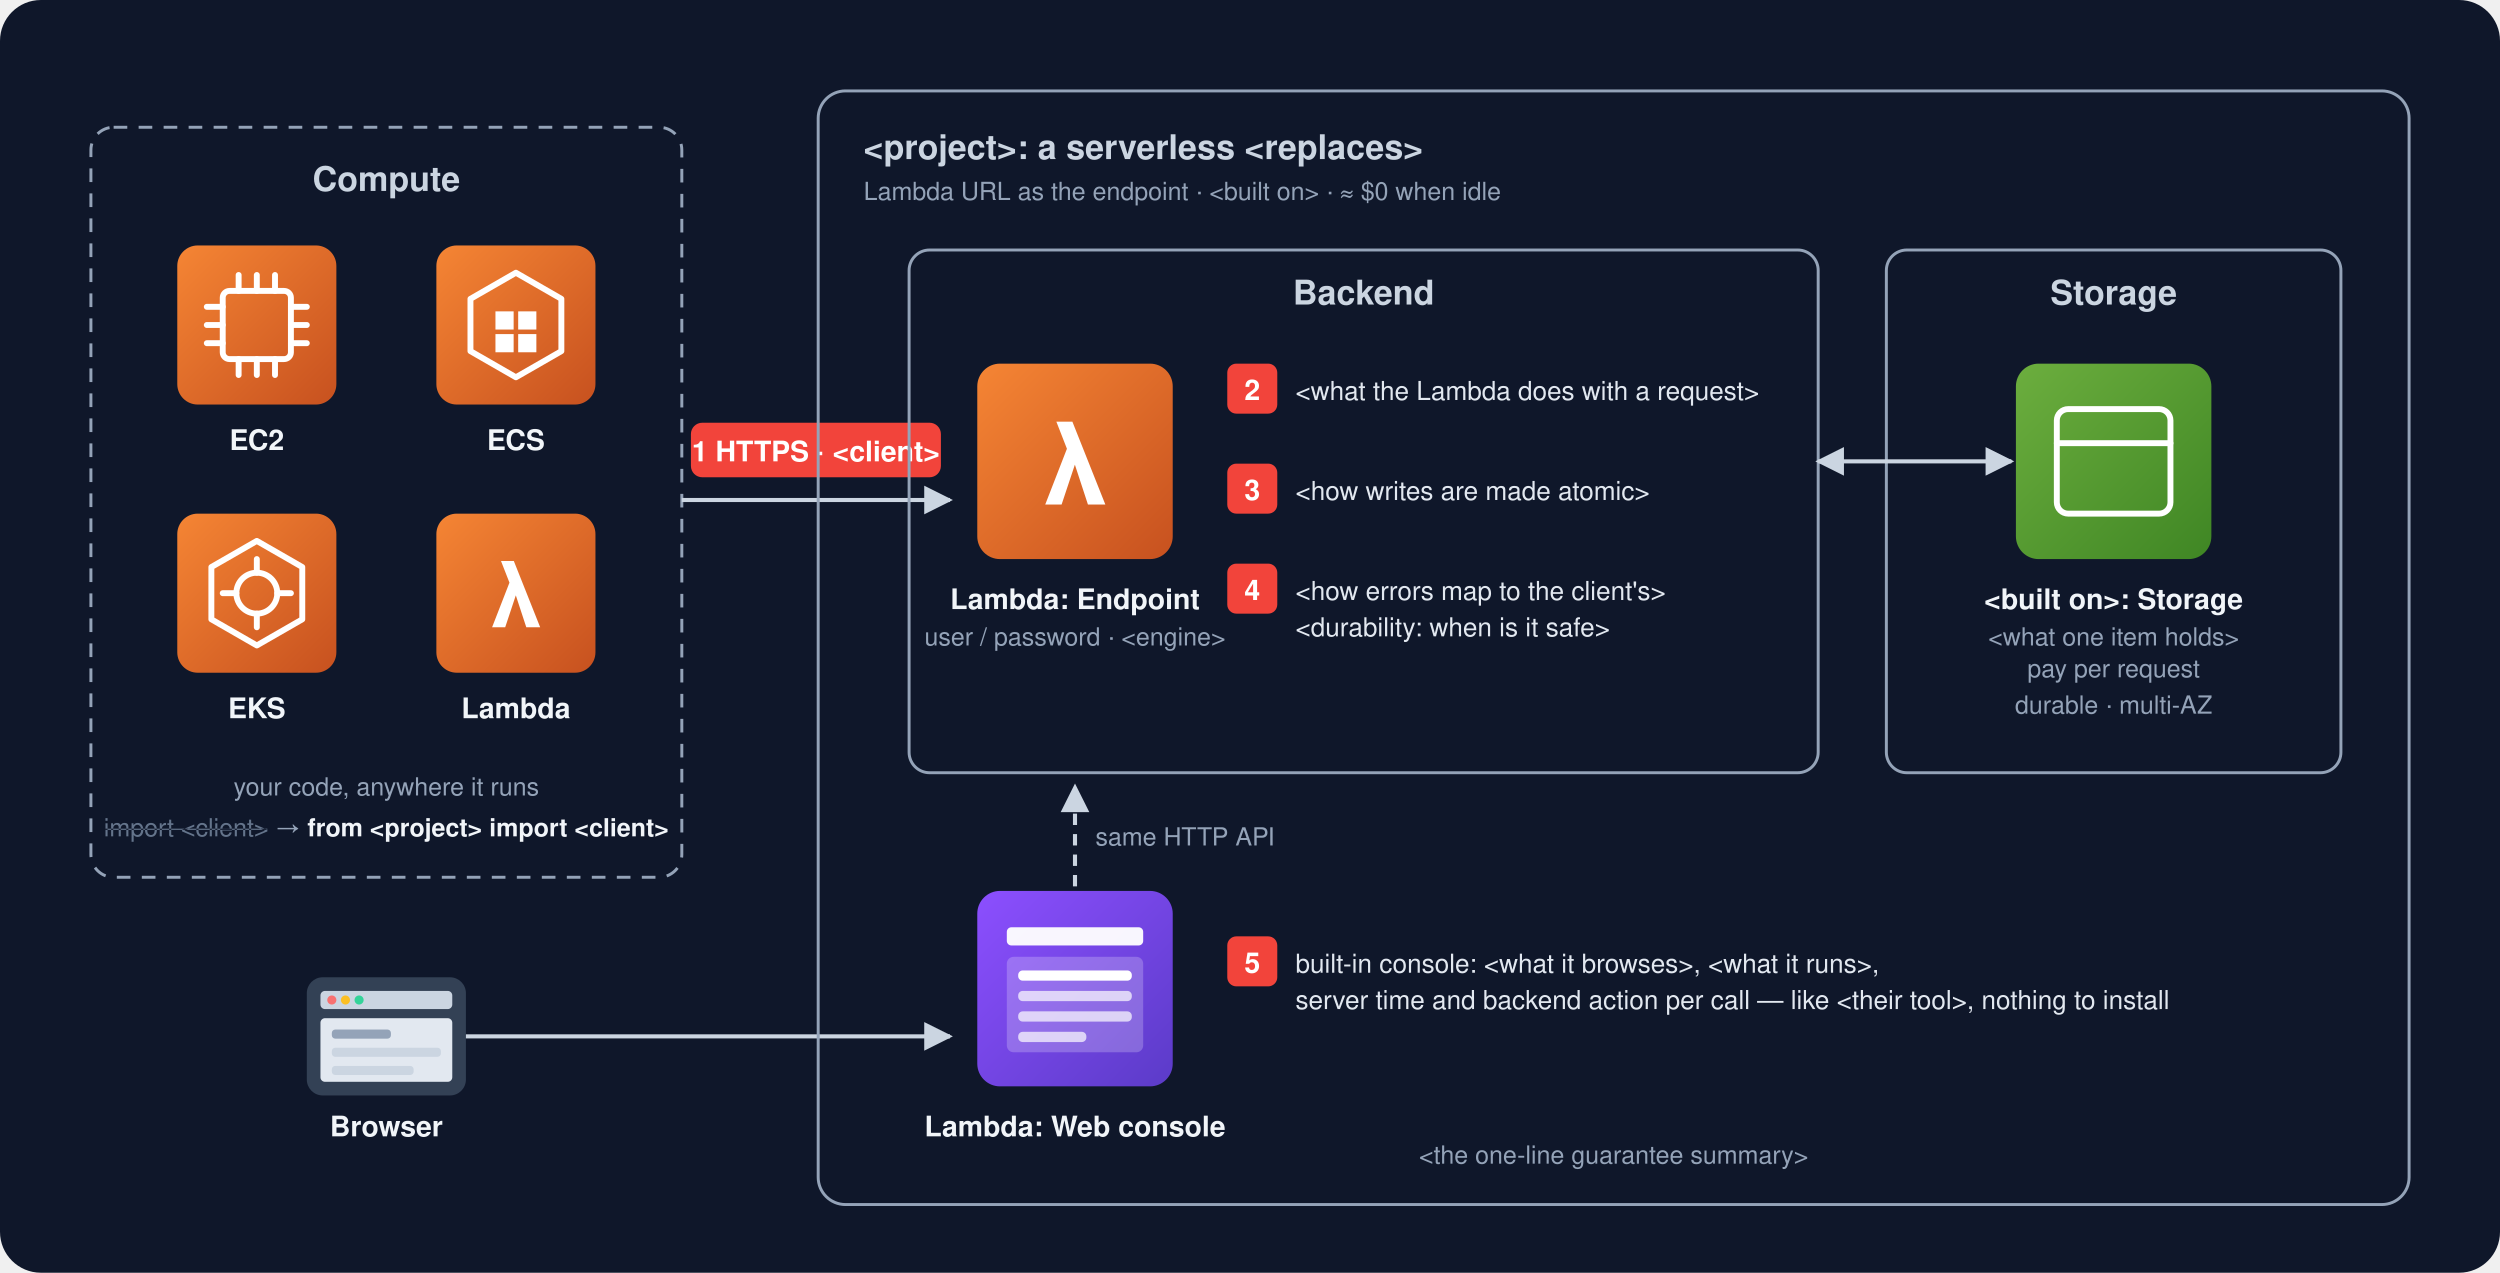
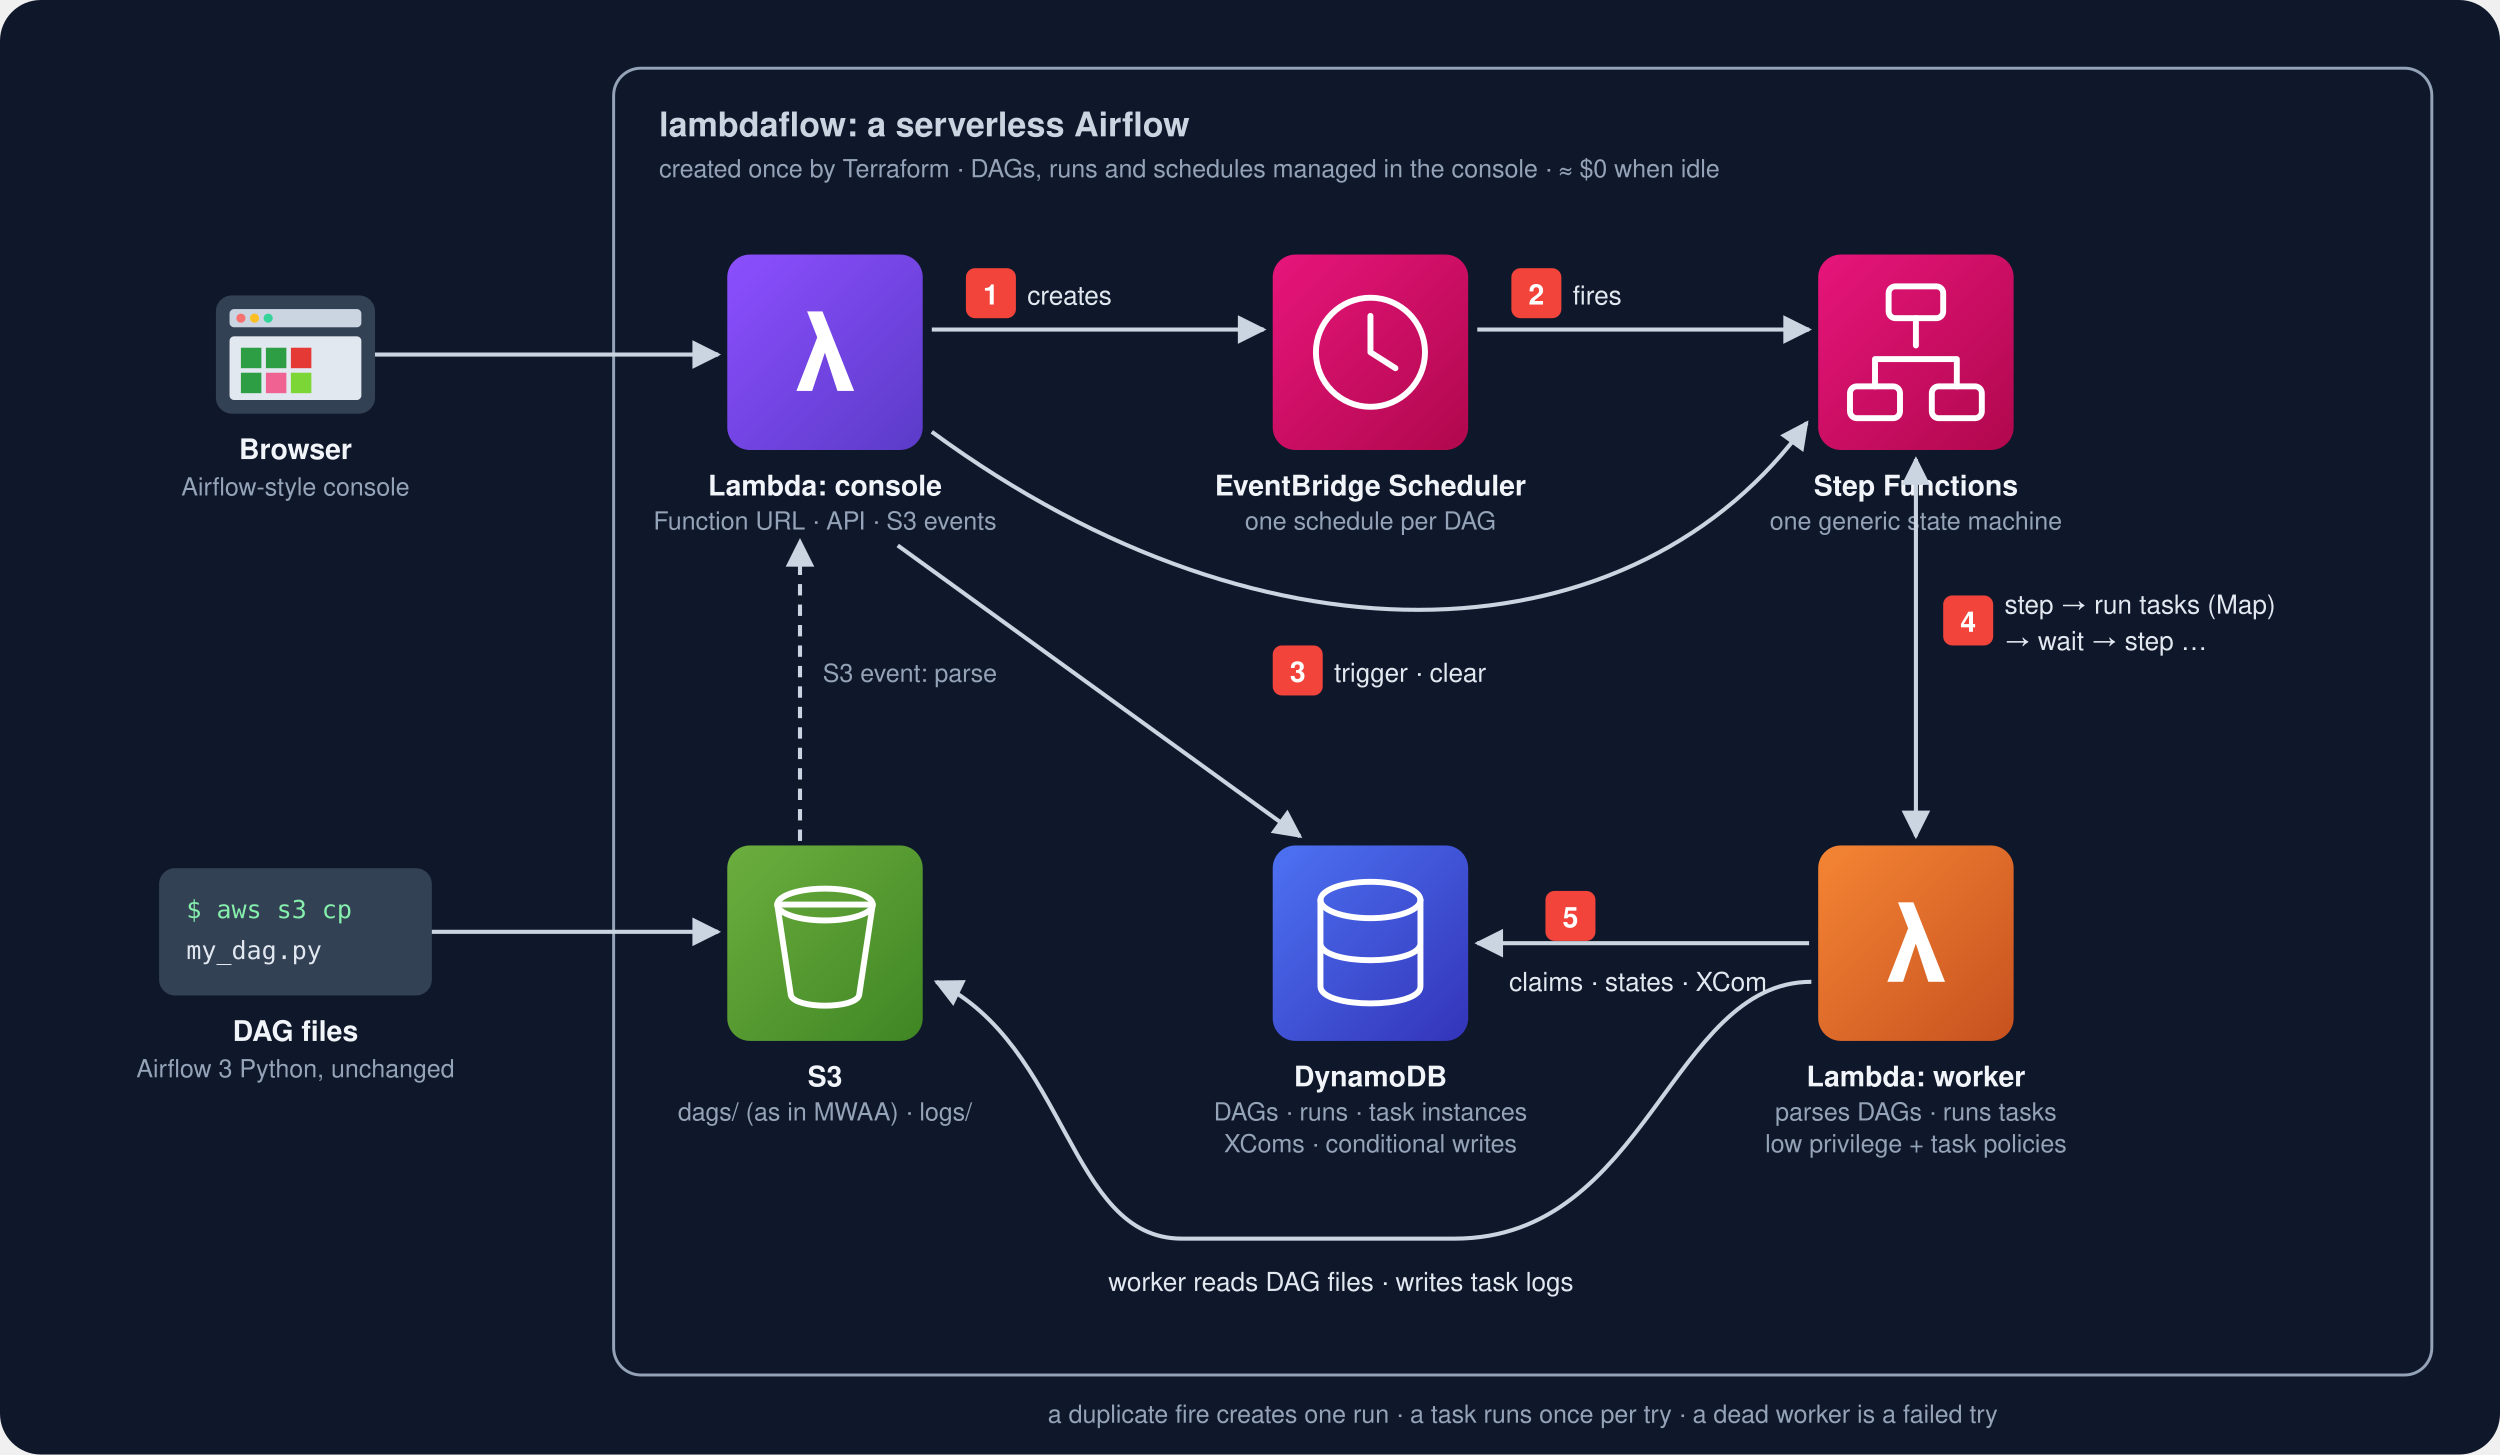
- <svg xmlns="http://www.w3.org/2000/svg" viewBox="0 0 1100 560" width="1100" height="560" font-family="-apple-system, 'Segoe UI', Helvetica, Arial, sans-serif">
+ <svg xmlns="http://www.w3.org/2000/svg" viewBox="0 0 1100 640" width="1100" height="640" font-family="-apple-system, 'Segoe UI', Helvetica, Arial, sans-serif">
  <defs>
    <linearGradient id="gCompute" x1="0" y1="0" x2="1" y2="1">
      <stop offset="0" stop-color="#F58534" />
      <stop offset="1" stop-color="#C7511F" />
    </linearGradient>
    <linearGradient id="gStorage" x1="0" y1="0" x2="1" y2="1">
      <stop offset="0" stop-color="#6CAE3E" />
      <stop offset="1" stop-color="#3F8624" />
+     </linearGradient>
+     <linearGradient id="gFlow" x1="0" y1="0" x2="1" y2="1">
+       <stop offset="0" stop-color="#E7157B" />
+       <stop offset="1" stop-color="#B0084D" />
+     </linearGradient>
+     <linearGradient id="gDb" x1="0" y1="0" x2="1" y2="1">
+       <stop offset="0" stop-color="#4D72F3" />
+       <stop offset="1" stop-color="#3334B9" />
    </linearGradient>
    <linearGradient id="gConsole" x1="0" y1="0" x2="1" y2="1">
      <stop offset="0" stop-color="#8C4FFF" />
      <stop offset="1" stop-color="#5B3BC8" />
    </linearGradient>
    <marker id="arrow" viewBox="0 0 10 10" refX="9" refY="5" markerWidth="7" markerHeight="7" orient="auto-start-reverse">
      <path d="M0,0 L10,5 L0,10 z" fill="#CBD5E1" />
    </marker>
    <style>
      .group  { fill: none; stroke: #94A3B8; stroke-width: 1.3; }
      .gtitle { font-size: 15px; font-weight: 600; fill: #CBD5E1; }
      .label  { font-size: 12.5px; font-weight: 600; fill: #F1F5F9; }
      .sub    { font-size: 11px; fill: #94A3B8; }
      .edge   { fill: none; stroke: #CBD5E1; stroke-width: 1.8; }
      .callout      { fill: #F2443B; }
      .callout-text { font-size: 12.5px; font-weight: 600; fill: #FFFFFF; }
      .step   { font-size: 11.5px; fill: #E2E8F0; }
      .glyph  { fill: none; stroke: #FFFFFF; stroke-width: 2.6; stroke-linejoin: round; stroke-linecap: round; }
    </style>
  </defs>
-   <rect width="1100" height="560" rx="18" fill="#0F172A" />
-   <rect x="40" y="56" width="260" height="330" rx="10" class="group" stroke-dasharray="6 5" />
-   <text x="170" y="84" text-anchor="middle" class="gtitle">Compute</text>
-   <g transform="translate(78,108)">
-     <rect width="70" height="70" rx="9" fill="url(#gCompute)" />
-     <rect x="20" y="20" width="30" height="30" rx="3" class="glyph" />
-     <path d="M27 20v-7 M35 20v-7 M43 20v-7 M27 50v7 M35 50v7 M43 50v7 M20 27h-7 M20 35h-7 M20 43h-7 M50 27h7 M50 35h7 M50 43h7" class="glyph" stroke-width="2" />
-     <text x="35" y="90" text-anchor="middle" class="label">EC2</text>
-   </g>
-   <g transform="translate(192,108)">
-     <rect width="70" height="70" rx="9" fill="url(#gCompute)" />
-     <path d="M35 12 L55 23.5 V46.5 L35 58 L15 46.5 V23.5 Z" class="glyph" />
-     <rect x="26" y="29" width="8" height="8" fill="#FFFFFF" />
-     <rect x="36" y="29" width="8" height="8" fill="#FFFFFF" />
-     <rect x="26" y="39" width="8" height="8" fill="#FFFFFF" />
-     <rect x="36" y="39" width="8" height="8" fill="#FFFFFF" />
-     <text x="35" y="90" text-anchor="middle" class="label">ECS</text>
-   </g>
-   <g transform="translate(78,226)">
-     <rect width="70" height="70" rx="9" fill="url(#gCompute)" />
-     <path d="M35 12 L55 23.5 V46.5 L35 58 L15 46.5 V23.5 Z" class="glyph" />
-     <circle cx="35" cy="35" r="9" class="glyph" />
-     <path d="M35 26v-6 M35 44v6 M26 35h-6 M44 35h6" class="glyph" stroke-width="2" />
-     <text x="35" y="90" text-anchor="middle" class="label">EKS</text>
-   </g>
-   <g transform="translate(192,226)">
-     <rect width="70" height="70" rx="9" fill="url(#gCompute)" />
-     <text x="35" y="50" text-anchor="middle" font-size="40" font-weight="700" fill="#FFFFFF">λ</text>
-     <text x="35" y="90" text-anchor="middle" class="label">Lambda</text>
-   </g>
-   <text x="170" y="350" text-anchor="middle" class="sub">your code, anywhere it runs</text>
-   <text x="170" y="368" text-anchor="middle" class="sub">
-     <tspan text-decoration="line-through" fill="#64748B">import &lt;client&gt;</tspan>  →  <tspan fill="#F1F5F9" font-weight="600">from &lt;project&gt; import &lt;client&gt;</tspan>
-   </text>
-   <path d="M300 220 L 418 220" class="edge" marker-end="url(#arrow)" />
-   <rect x="304" y="186" width="110" height="24" rx="5" class="callout" />
-   <text x="359" y="203" text-anchor="middle" class="callout-text">1  HTTPS · &lt;client&gt;</text>
-   <g transform="translate(135,430)">
+   <rect width="1100" height="640" rx="18" fill="#0F172A" />
+   <g transform="translate(95,130)">
    <rect width="70" height="52" rx="7" fill="#334155" />
    <rect x="6" y="6" width="58" height="8" rx="2" fill="#CBD5E1" />
    <circle cx="11" cy="10" r="2" fill="#F87171" />
    <circle cx="17" cy="10" r="2" fill="#FBBF24" />
    <circle cx="23" cy="10" r="2" fill="#34D399" />
    <rect x="6" y="18" width="58" height="28" rx="2" fill="#E2E8F0" />
-     <rect x="11" y="23" width="26" height="4" rx="1.5" fill="#94A3B8" />
-     <rect x="11" y="31" width="48" height="4" rx="1.5" fill="#CBD5E1" />
-     <rect x="11" y="39" width="36" height="4" rx="1.5" fill="#CBD5E1" />
-     <text x="35" y="70" text-anchor="middle" class="label">Browser</text>
+     <rect x="11" y="23" width="9" height="9" fill="#2E9E44" />
+     <rect x="22" y="23" width="9" height="9" fill="#2E9E44" />
+     <rect x="33" y="23" width="9" height="9" fill="#E53935" />
+     <rect x="11" y="34" width="9" height="9" fill="#2E9E44" />
+     <rect x="22" y="34" width="9" height="9" fill="#F06292" />
+     <rect x="33" y="34" width="9" height="9" fill="#7CD635" />
+     <text x="35" y="72" text-anchor="middle" class="label">Browser</text>
+     <text x="35" y="88" text-anchor="middle" class="sub">Airflow-style console</text>
  </g>
-   <path d="M205 456 L 418 456" class="edge" marker-end="url(#arrow)" />
-   <rect x="360" y="40" width="700" height="490" rx="12" class="group" stroke="#CBD5E1" stroke-width="1.6" />
-   <text x="380" y="70" class="gtitle" font-size="18" fill="#F8FAFC">&lt;project&gt;: a serverless &lt;replaces&gt;</text>
-   <text x="380" y="88" class="sub">Lambda URL as the endpoint · &lt;built on&gt; · ≈ $0 when idle</text>
-   <rect x="400" y="110" width="400" height="230" rx="9" class="group" />
-   <text x="600" y="134" text-anchor="middle" class="gtitle" font-size="13">Backend</text>
-   <g transform="translate(430,160)">
+   <g transform="translate(70,382)">
+     <rect width="120" height="56" rx="7" fill="#334155" />
+     <text x="12" y="22" font-family="ui-monospace, Menlo, monospace" font-size="11" fill="#86EFAC">$ aws s3 cp</text>
+     <text x="12" y="40" font-family="ui-monospace, Menlo, monospace" font-size="11" fill="#E2E8F0">  my_dag.py</text>
+     <text x="60" y="76" text-anchor="middle" class="label">DAG files</text>
+     <text x="60" y="92" text-anchor="middle" class="sub">Airflow 3 Python, unchanged</text>
+   </g>
+   <rect x="270" y="30" width="800" height="575" rx="12" class="group" stroke="#CBD5E1" stroke-width="1.6" />
+   <text x="290" y="60" class="gtitle" font-size="18" fill="#F8FAFC">lambdaflow: a serverless Airflow</text>
+   <text x="290" y="78" class="sub">created once by Terraform · DAGs, runs and schedules managed in the console · ≈ $0 when idle</text>
+   <g transform="translate(320,112)">
+     <rect width="86" height="86" rx="10" fill="url(#gConsole)" />
+     <text x="43" y="60" text-anchor="middle" font-size="48" font-weight="700" fill="#FFFFFF">λ</text>
+     <text x="43" y="106" text-anchor="middle" class="label">Lambda: console</text>
+     <text x="43" y="121" text-anchor="middle" class="sub">Function URL · API · S3 events</text>
+   </g>
+   <g transform="translate(560,112)">
+     <rect width="86" height="86" rx="10" fill="url(#gFlow)" />
+     <circle cx="43" cy="43" r="24" class="glyph" />
+     <path d="M43 27 V43 L54 50" class="glyph" />
+     <text x="43" y="106" text-anchor="middle" class="label">EventBridge Scheduler</text>
+     <text x="43" y="121" text-anchor="middle" class="sub">one schedule per DAG</text>
+   </g>
+   <g transform="translate(800,112)">
+     <rect width="86" height="86" rx="10" fill="url(#gFlow)" />
+     <rect x="31" y="14" width="24" height="14" rx="3" class="glyph" stroke-width="2.2" />
+     <rect x="14" y="58" width="22" height="14" rx="3" class="glyph" stroke-width="2.2" />
+     <rect x="50" y="58" width="22" height="14" rx="3" class="glyph" stroke-width="2.2" />
+     <path d="M43 28 V40 M25 58 V46 H61 V58" class="glyph" stroke-width="2.2" />
+     <text x="43" y="106" text-anchor="middle" class="label">Step Functions</text>
+     <text x="43" y="121" text-anchor="middle" class="sub">one generic state machine</text>
+   </g>
+   <g transform="translate(800,372)">
    <rect width="86" height="86" rx="10" fill="url(#gCompute)" />
-     <text x="43" y="62" text-anchor="middle" font-size="50" font-weight="700" fill="#FFFFFF">λ</text>
-     <text x="43" y="108" text-anchor="middle" class="label">Lambda: Endpoint</text>
-     <text x="43" y="124" text-anchor="middle" class="sub">user / password · &lt;engine&gt;</text>
+     <text x="43" y="60" text-anchor="middle" font-size="48" font-weight="700" fill="#FFFFFF">λ</text>
+     <text x="43" y="106" text-anchor="middle" class="label">Lambda: worker</text>
+     <text x="43" y="121" text-anchor="middle" class="sub">parses DAGs · runs tasks</text>
+     <text x="43" y="135" text-anchor="middle" class="sub">low privilege + task policies</text>
  </g>
-   <g transform="translate(540,160)">
-     <rect width="22" height="22" rx="4" class="callout" />
-     <text x="11" y="16" text-anchor="middle" class="callout-text">2</text>
-     <text x="30" y="16" class="step">&lt;what the Lambda does with a request&gt;</text>
-     <rect y="44" width="22" height="22" rx="4" class="callout" />
-     <text x="11" y="60" text-anchor="middle" class="callout-text">3</text>
-     <text x="30" y="60" class="step">&lt;how writes are made atomic&gt;</text>
-     <rect y="88" width="22" height="22" rx="4" class="callout" />
-     <text x="11" y="104" text-anchor="middle" class="callout-text">4</text>
-     <text x="30" y="104" class="step">&lt;how errors map to the client's&gt;</text>
-     <text x="30" y="120" class="step">&lt;durability: when is it safe&gt;</text>
+   <g transform="translate(560,372)">
+     <rect width="86" height="86" rx="10" fill="url(#gDb)" />
+     <ellipse cx="43" cy="24" rx="22" ry="8" class="glyph" />
+     <path d="M21 24 V62 C21 72 65 72 65 62 V24 M21 43 C21 53 65 53 65 43" class="glyph" />
+     <text x="43" y="106" text-anchor="middle" class="label">DynamoDB</text>
+     <text x="43" y="121" text-anchor="middle" class="sub">DAGs · runs · task instances</text>
+     <text x="43" y="135" text-anchor="middle" class="sub">XComs · conditional writes</text>
  </g>
-   <rect x="830" y="110" width="200" height="230" rx="9" class="group" />
-   <text x="930" y="134" text-anchor="middle" class="gtitle" font-size="13">Storage</text>
-   <g transform="translate(887,160)">
+   <g transform="translate(320,372)">
    <rect width="86" height="86" rx="10" fill="url(#gStorage)" />
-     <rect x="18" y="20" width="50" height="46" rx="5" class="glyph" stroke-width="3" />
-     <path d="M18 35 h50" class="glyph" stroke-width="2.4" />
-     <text x="43" y="108" text-anchor="middle" class="label">&lt;built on&gt;: Storage</text>
-     <text x="43" y="124" text-anchor="middle" class="sub">&lt;what one item holds&gt;</text>
-     <text x="43" y="138" text-anchor="middle" class="sub">pay per request</text>
-     <text x="43" y="154" text-anchor="middle" class="sub">durable · multi-AZ</text>
+     <path d="M22 26 L64 26 L58 66 C56 72 30 72 28 66 Z" class="glyph" />
+     <ellipse cx="43" cy="26" rx="21" ry="7" class="glyph" />
+     <text x="43" y="106" text-anchor="middle" class="label">S3</text>
+     <text x="43" y="121" text-anchor="middle" class="sub">dags/ (as in MWAA) · logs/</text>
  </g>
-   <path d="M800 203 L 885 203" class="edge" marker-end="url(#arrow)" marker-start="url(#arrow)" />
-   <g transform="translate(430,392)">
-     <rect width="86" height="86" rx="10" fill="url(#gConsole)" />
-     <rect x="13" y="16" width="60" height="8" rx="2" fill="#FFFFFF" opacity="0.95" />
-     <rect x="13" y="29" width="60" height="42" rx="3" fill="#FFFFFF" opacity="0.22" />
-     <rect x="18" y="35" width="50" height="4.5" rx="2" fill="#FFFFFF" />
-     <rect x="18" y="44" width="50" height="4.5" rx="2" fill="#FFFFFF" opacity="0.7" />
-     <rect x="18" y="53" width="50" height="4.5" rx="2" fill="#FFFFFF" opacity="0.7" />
-     <rect x="18" y="62" width="30" height="4.5" rx="2" fill="#FFFFFF" opacity="0.7" />
-     <text x="43" y="108" text-anchor="middle" class="label">Lambda: Web console</text>
-   </g>
-   <path d="M473 390 L 473 346" class="edge" stroke-dasharray="5 4" marker-end="url(#arrow)" />
-   <text x="482" y="372" class="sub">same HTTP API</text>
-   <rect x="540" y="412" width="22" height="22" rx="4" class="callout" />
-   <text x="551" y="428" text-anchor="middle" class="callout-text">5</text>
-   <text x="570" y="428" class="step">built-in console: &lt;what it browses&gt;, &lt;what it runs&gt;,</text>
-   <text x="570" y="444" class="step">server time and backend action per call — like &lt;their tool&gt;, nothing to install</text>
-   <text x="710" y="512" text-anchor="middle" class="sub">&lt;the one-line guarantee summary&gt;</text>
+   <path d="M165 156 L 316 156" class="edge" marker-end="url(#arrow)" />
+   <path d="M190 410 L 316 410" class="edge" marker-end="url(#arrow)" />
+   <path d="M352 370 L 352 238" class="edge" stroke-dasharray="5 4" marker-end="url(#arrow)" />
+   <text x="362" y="300" class="sub">S3 event: parse</text>
+   <path d="M410 145 L 556 145" class="edge" marker-end="url(#arrow)" />
+   <path d="M650 145 L 796 145" class="edge" marker-end="url(#arrow)" />
+   <path d="M410 190 C 560 300, 720 290, 795 186" class="edge" marker-end="url(#arrow)" />
+   <path d="M843 202 L 843 368" class="edge" marker-end="url(#arrow)" marker-start="url(#arrow)" />
+   <path d="M796 415 L 650 415" class="edge" marker-end="url(#arrow)" />
+   <path d="M395 240 L 572 368" class="edge" marker-end="url(#arrow)" />
+   <path d="M797 432 C 735 432, 725 545, 640 545 L 520 545 C 470 545, 470 460, 412 432" class="edge" marker-end="url(#arrow)" />
+   <rect x="425" y="118" width="22" height="22" rx="4" class="callout" />
+   <text x="436" y="134" text-anchor="middle" class="callout-text">1</text>
+   <text x="452" y="134" class="step">creates</text>
+   <rect x="665" y="118" width="22" height="22" rx="4" class="callout" />
+   <text x="676" y="134" text-anchor="middle" class="callout-text">2</text>
+   <text x="692" y="134" class="step">fires</text>
+   <rect x="560" y="284" width="22" height="22" rx="4" class="callout" />
+   <text x="571" y="300" text-anchor="middle" class="callout-text">3</text>
+   <text x="587" y="300" class="step">trigger · clear</text>
+   <rect x="855" y="262" width="22" height="22" rx="4" class="callout" />
+   <text x="866" y="278" text-anchor="middle" class="callout-text">4</text>
+   <text x="882" y="270" class="step">step → run tasks (Map)</text>
+   <text x="882" y="286" class="step">→ wait → step …</text>
+   <rect x="680" y="392" width="22" height="22" rx="4" class="callout" />
+   <text x="691" y="408" text-anchor="middle" class="callout-text">5</text>
+   <text x="664" y="436" class="step">claims · states · XCom</text>
+   <text x="590" y="568" text-anchor="middle" class="step">worker reads DAG files · writes task logs</text>
+   <text x="670" y="626" text-anchor="middle" class="sub">a duplicate fire creates one run · a task runs once per try · a dead worker is a failed try</text>
</svg>
